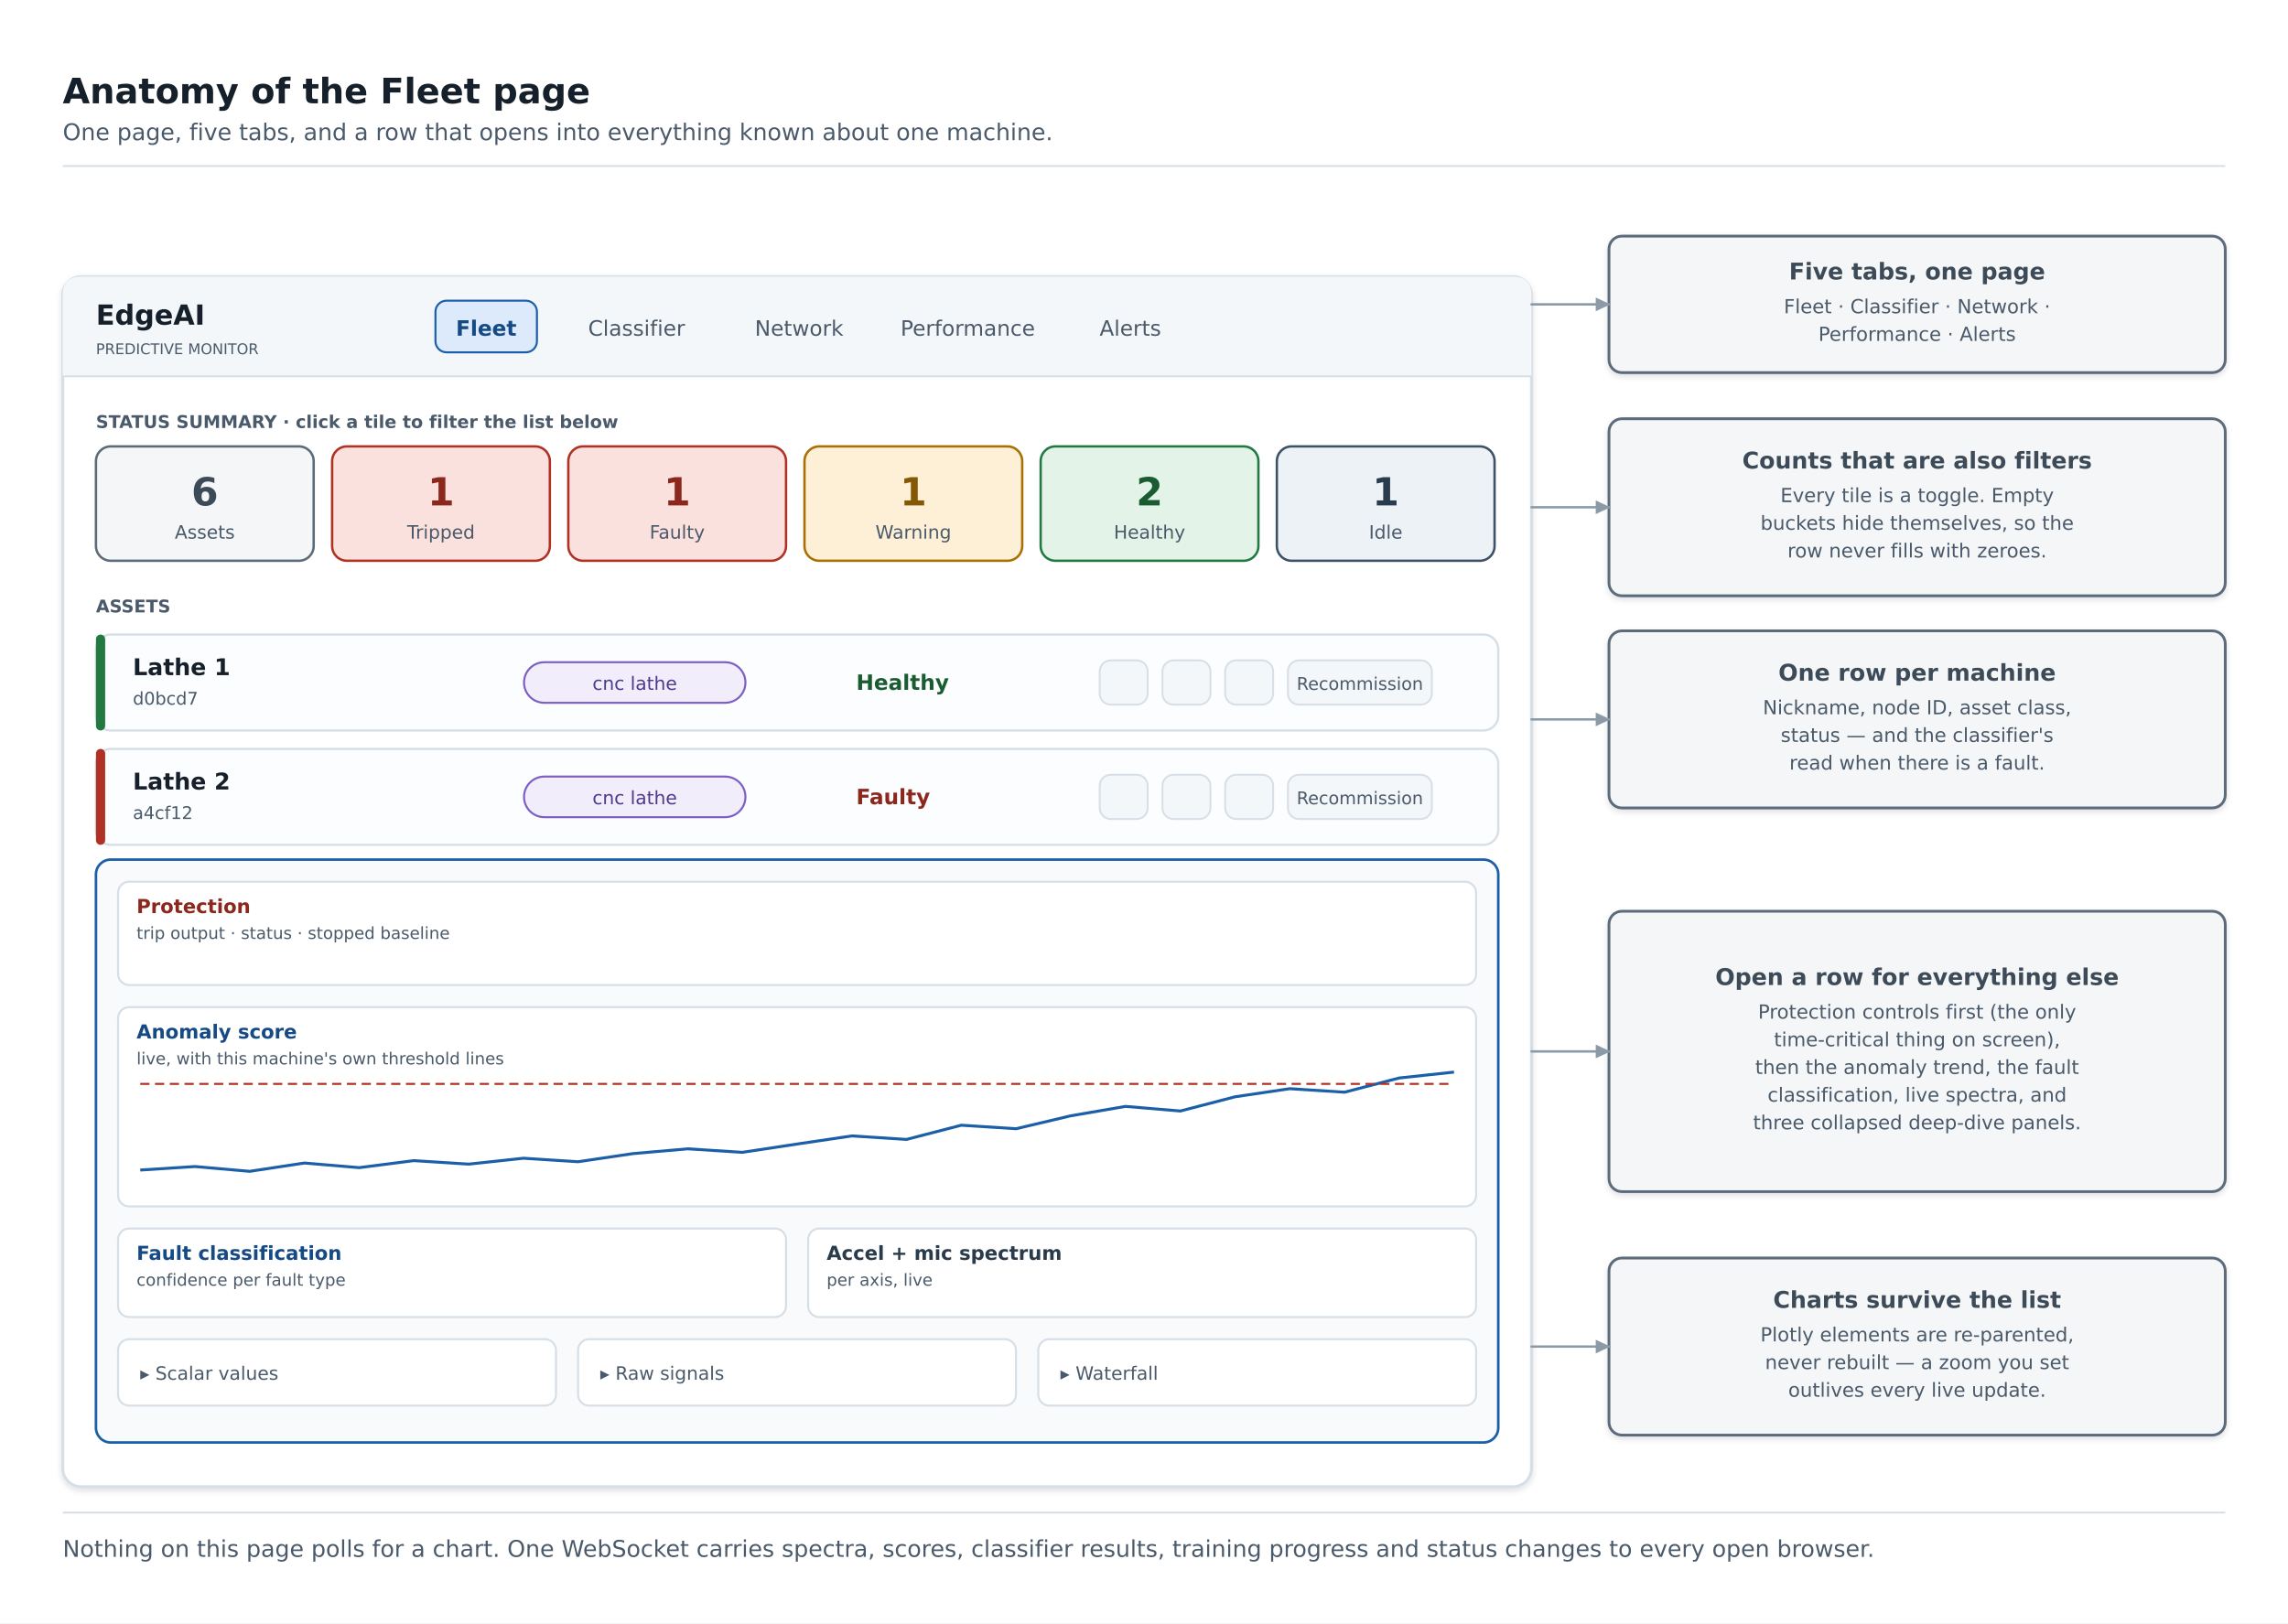
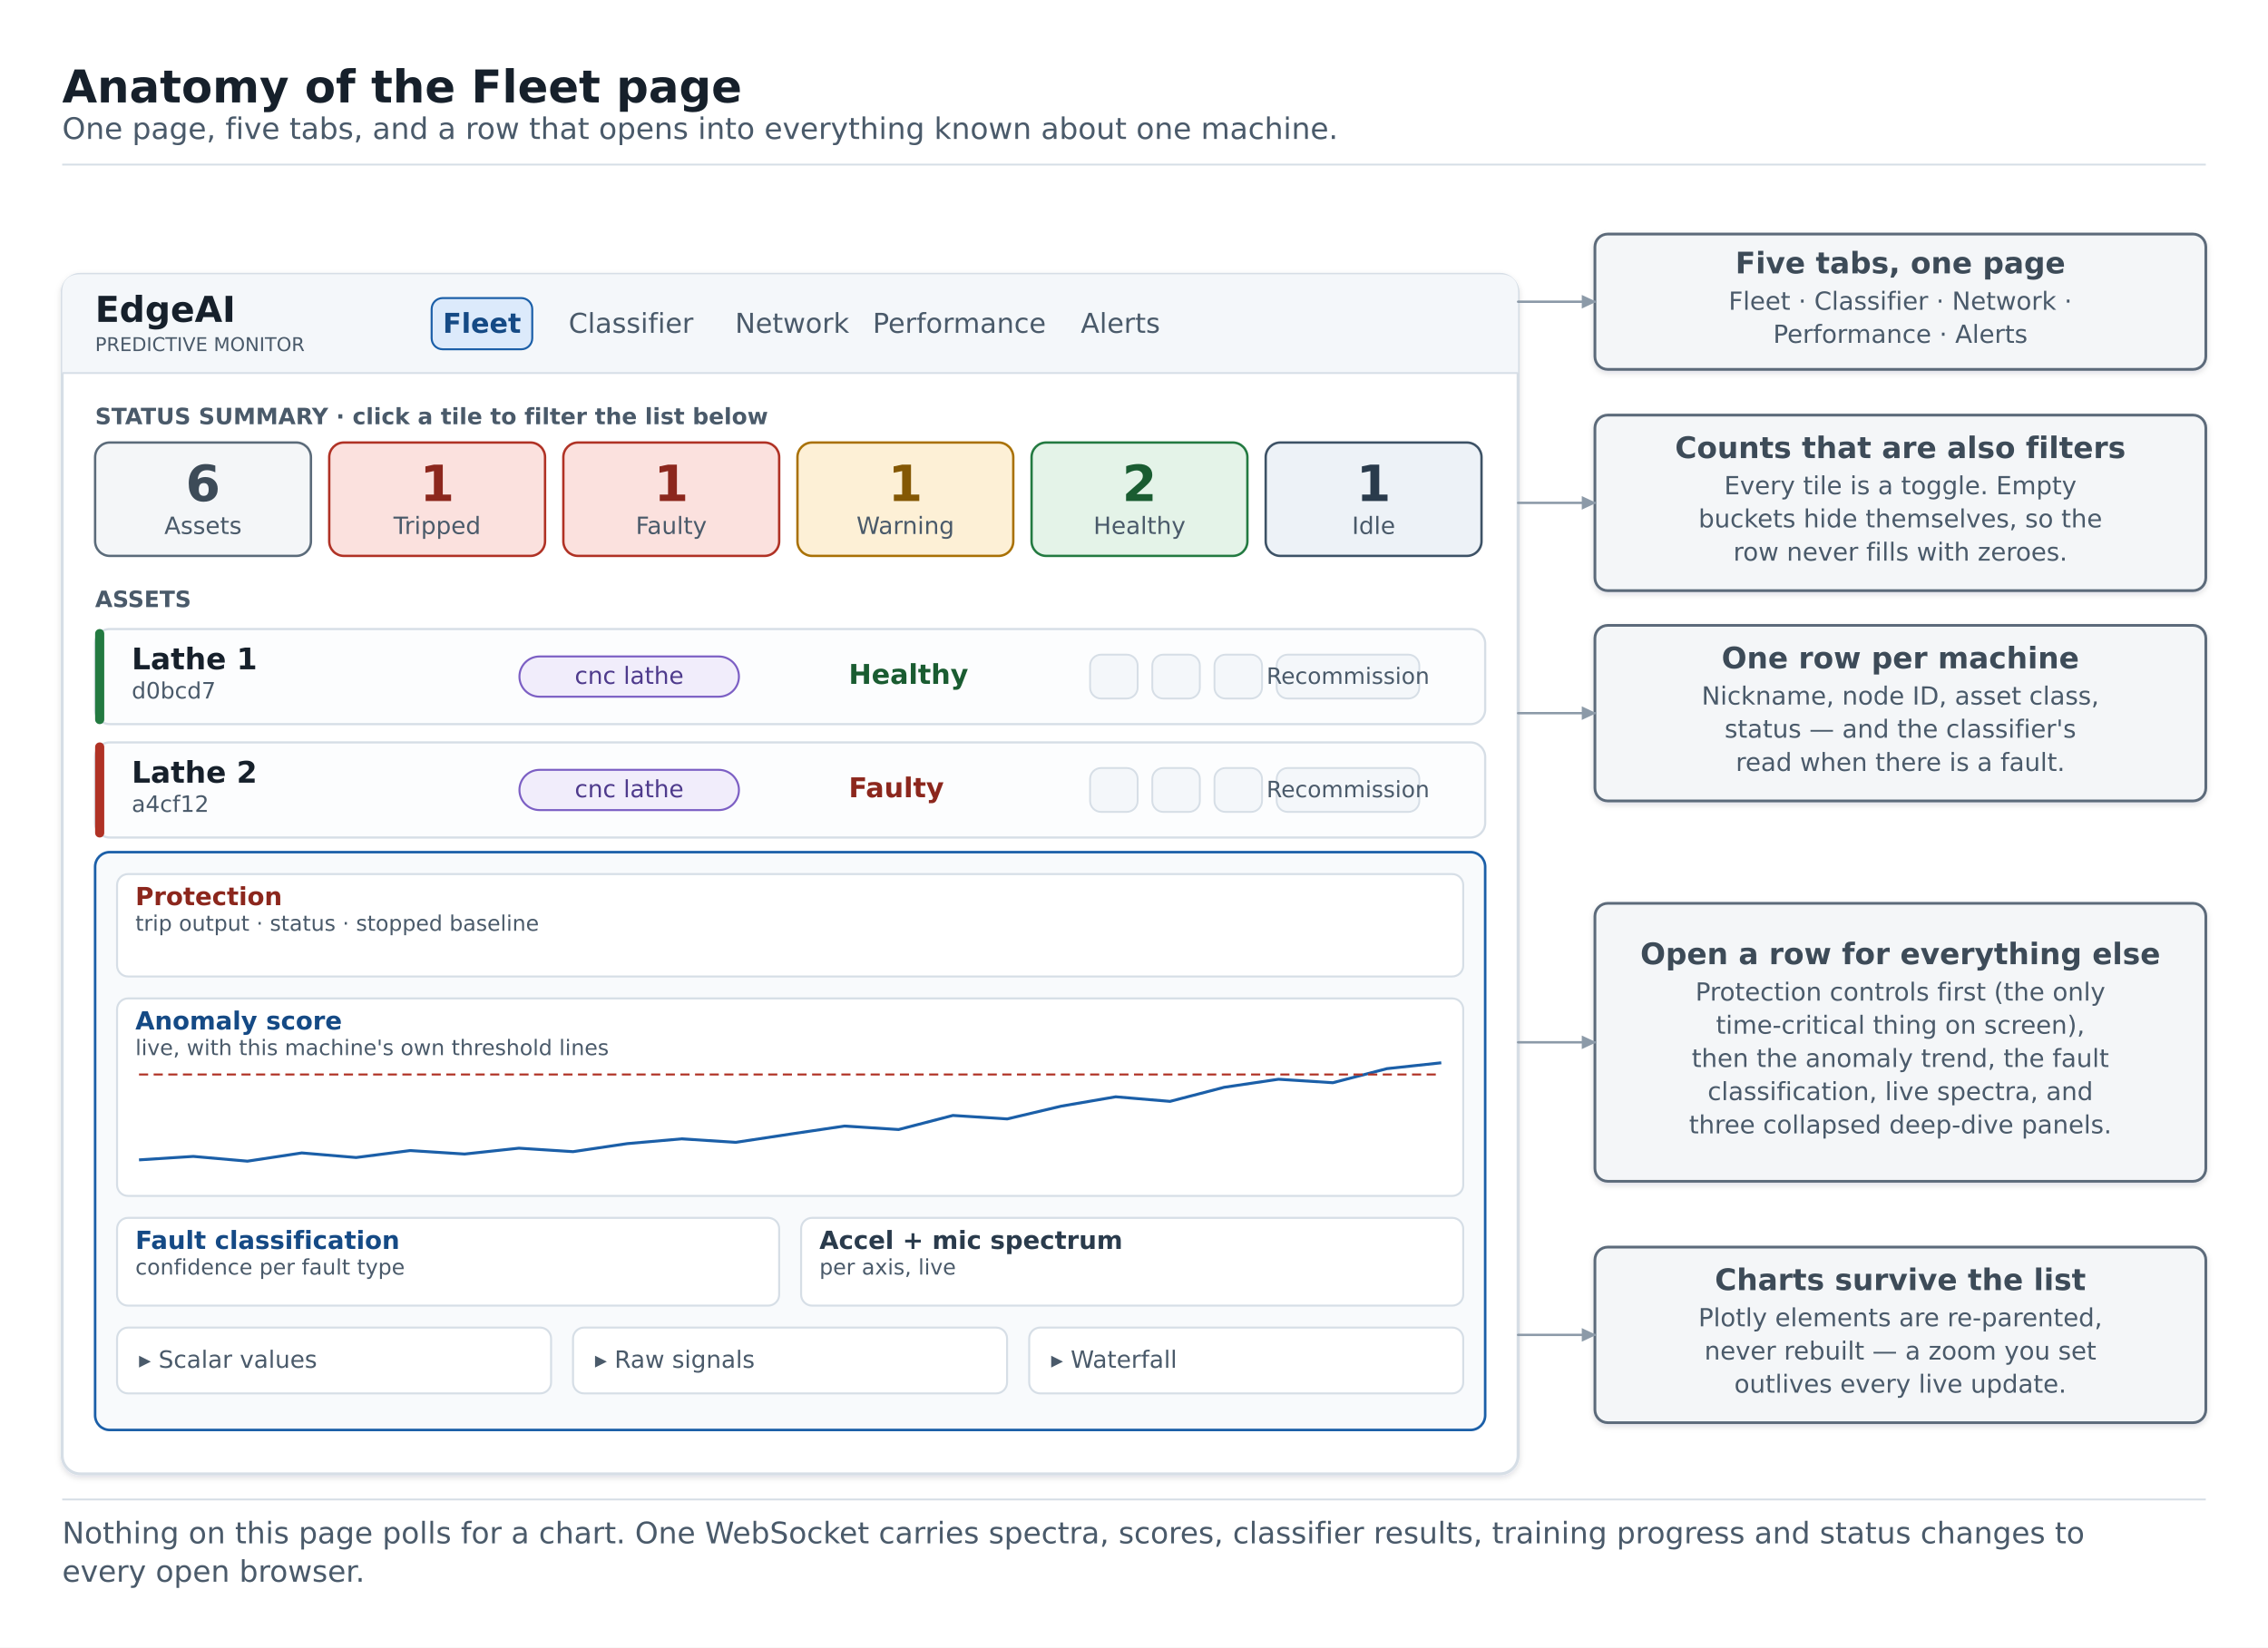
- <svg xmlns="http://www.w3.org/2000/svg" width="1240" height="880" viewBox="0 0 1240 880">
+ <svg xmlns="http://www.w3.org/2000/svg" width="1240" height="901" viewBox="0 0 1240 901">
  <defs>
    <marker id="arrow" viewBox="0 0 10 10" refX="8.5" refY="5" markerWidth="6.5" markerHeight="6.5" orient="auto-start-reverse">
      <path d="M0,0.6 L9.4,5 L0,9.4 z" fill="#3D5266" />
    </marker>
    <marker id="arrowAct" viewBox="0 0 10 10" refX="8.5" refY="5" markerWidth="6.5" markerHeight="6.5" orient="auto-start-reverse">
      <path d="M0,0.6 L9.4,5 L0,9.4 z" fill="#B03225" />
    </marker>
    <marker id="arrowSoft" viewBox="0 0 10 10" refX="8.5" refY="5" markerWidth="6.5" markerHeight="6.5" orient="auto-start-reverse">
      <path d="M0,0.6 L9.4,5 L0,9.4 z" fill="#8C9AA8" />
    </marker>
    <marker id="arrowTell" viewBox="0 0 10 10" refX="8.5" refY="5" markerWidth="6.5" markerHeight="6.5" orient="auto-start-reverse">
      <path d="M0,0.6 L9.4,5 L0,9.4 z" fill="#237A41" />
    </marker>
    <filter id="softshadow" x="-12%" y="-12%" width="130%" height="140%">
      <feDropShadow dx="0" dy="1.4" stdDeviation="1.6" flood-color="#16202B" flood-opacity="0.13" />
    </filter>
  </defs>
-   <rect x="0" y="0" width="1240" height="880" fill="#FFFFFF" />
+   <rect x="0" y="0" width="1240" height="901" fill="#FFFFFF" />
  <rect x="34" y="150" width="796" height="656" rx="10" fill="#FFFFFF" stroke="#D6DEE6" stroke-width="1.6" filter="url(#softshadow)" />
  <path d="M34,204 L34,160 Q34,150 44,150 L820,150 Q830,150 830,160 L830,204 Z" fill="#F4F7FA" />
  <line x1="34.0" y1="204.0" x2="830.0" y2="204.0" stroke="#D6DEE6" stroke-width="1" />
-   <text x="52.0" y="176.0" font-family="DejaVu Sans, Helvetica, Arial, sans-serif" font-size="15" font-weight="bold" font-style="normal" text-anchor="start" fill="#16202B">EdgeAI</text>
-   <text x="52.0" y="192.0" font-family="DejaVu Sans, Helvetica, Arial, sans-serif" font-size="8" font-weight="normal" font-style="normal" text-anchor="start" fill="#4A5A6A">PREDICTIVE MONITOR</text>
+   <text x="52.0" y="176.0" font-family="DejaVu Sans, Helvetica, Arial, sans-serif" font-size="19.50" font-weight="bold" font-style="normal" text-anchor="start" fill="#16202B">EdgeAI</text>
+   <text x="52.0" y="192.0" font-family="DejaVu Sans, Helvetica, Arial, sans-serif" font-size="10.40" font-weight="normal" font-style="normal" text-anchor="start" fill="#4A5A6A">PREDICTIVE MONITOR</text>
  <rect x="236.0" y="163" width="55.0" height="28" rx="6" fill="#DCEAFB" stroke="#1B5FA8" stroke-width="1.1" />
-   <text x="263.5" y="182.0" font-family="DejaVu Sans, Helvetica, Arial, sans-serif" font-size="11.5" font-weight="bold" font-style="normal" text-anchor="middle" fill="#154A85">Fleet</text>
-   <text x="345.0" y="182.0" font-family="DejaVu Sans, Helvetica, Arial, sans-serif" font-size="11.5" font-weight="normal" font-style="normal" text-anchor="middle" fill="#4A5A6A">Classifier</text>
-   <text x="433.1" y="182.0" font-family="DejaVu Sans, Helvetica, Arial, sans-serif" font-size="11.5" font-weight="normal" font-style="normal" text-anchor="middle" fill="#4A5A6A">Network</text>
-   <text x="524.5" y="182.0" font-family="DejaVu Sans, Helvetica, Arial, sans-serif" font-size="11.5" font-weight="normal" font-style="normal" text-anchor="middle" fill="#4A5A6A">Performance</text>
-   <text x="612.6" y="182.0" font-family="DejaVu Sans, Helvetica, Arial, sans-serif" font-size="11.5" font-weight="normal" font-style="normal" text-anchor="middle" fill="#4A5A6A">Alerts</text>
-   <text x="52.0" y="232.0" font-family="DejaVu Sans, Helvetica, Arial, sans-serif" font-size="9.5" font-weight="bold" font-style="normal" text-anchor="start" fill="#4A5A6A">STATUS SUMMARY  ·  click a tile to filter the list below</text>
+   <text x="263.5" y="182.0" font-family="DejaVu Sans, Helvetica, Arial, sans-serif" font-size="14.95" font-weight="bold" font-style="normal" text-anchor="middle" fill="#154A85">Fleet</text>
+   <text x="345.0" y="182.0" font-family="DejaVu Sans, Helvetica, Arial, sans-serif" font-size="14.95" font-weight="normal" font-style="normal" text-anchor="middle" fill="#4A5A6A">Classifier</text>
+   <text x="433.1" y="182.0" font-family="DejaVu Sans, Helvetica, Arial, sans-serif" font-size="14.95" font-weight="normal" font-style="normal" text-anchor="middle" fill="#4A5A6A">Network</text>
+   <text x="524.5" y="182.0" font-family="DejaVu Sans, Helvetica, Arial, sans-serif" font-size="14.95" font-weight="normal" font-style="normal" text-anchor="middle" fill="#4A5A6A">Performance</text>
+   <text x="612.6" y="182.0" font-family="DejaVu Sans, Helvetica, Arial, sans-serif" font-size="14.95" font-weight="normal" font-style="normal" text-anchor="middle" fill="#4A5A6A">Alerts</text>
+   <text x="52.0" y="232.0" font-family="DejaVu Sans, Helvetica, Arial, sans-serif" font-size="12.35" font-weight="bold" font-style="normal" text-anchor="start" fill="#4A5A6A">STATUS SUMMARY  ·  click a tile to filter the list below</text>
  <rect x="52" y="242" width="118" height="62" rx="8" fill="#F4F6F8" stroke="#5B6B7A" stroke-width="1.3" />
-   <text x="111.0" y="274.0" font-family="DejaVu Sans, Helvetica, Arial, sans-serif" font-size="21" font-weight="bold" font-style="normal" text-anchor="middle" fill="#3D4B58">6</text>
-   <text x="111.0" y="292.0" font-family="DejaVu Sans, Helvetica, Arial, sans-serif" font-size="10" font-weight="normal" font-style="normal" text-anchor="middle" fill="#4A5A6A">Assets</text>
+   <text x="111.0" y="274.0" font-family="DejaVu Sans, Helvetica, Arial, sans-serif" font-size="27.30" font-weight="bold" font-style="normal" text-anchor="middle" fill="#3D4B58">6</text>
+   <text x="111.0" y="292.0" font-family="DejaVu Sans, Helvetica, Arial, sans-serif" font-size="13.00" font-weight="normal" font-style="normal" text-anchor="middle" fill="#4A5A6A">Assets</text>
  <rect x="180" y="242" width="118" height="62" rx="8" fill="#FBE1DE" stroke="#B03225" stroke-width="1.3" />
-   <text x="239.0" y="274.0" font-family="DejaVu Sans, Helvetica, Arial, sans-serif" font-size="21" font-weight="bold" font-style="normal" text-anchor="middle" fill="#8C271D">1</text>
-   <text x="239.0" y="292.0" font-family="DejaVu Sans, Helvetica, Arial, sans-serif" font-size="10" font-weight="normal" font-style="normal" text-anchor="middle" fill="#4A5A6A">Tripped</text>
+   <text x="239.0" y="274.0" font-family="DejaVu Sans, Helvetica, Arial, sans-serif" font-size="27.30" font-weight="bold" font-style="normal" text-anchor="middle" fill="#8C271D">1</text>
+   <text x="239.0" y="292.0" font-family="DejaVu Sans, Helvetica, Arial, sans-serif" font-size="13.00" font-weight="normal" font-style="normal" text-anchor="middle" fill="#4A5A6A">Tripped</text>
  <rect x="308" y="242" width="118" height="62" rx="8" fill="#FBE1DE" stroke="#B03225" stroke-width="1.3" />
-   <text x="367.0" y="274.0" font-family="DejaVu Sans, Helvetica, Arial, sans-serif" font-size="21" font-weight="bold" font-style="normal" text-anchor="middle" fill="#8C271D">1</text>
-   <text x="367.0" y="292.0" font-family="DejaVu Sans, Helvetica, Arial, sans-serif" font-size="10" font-weight="normal" font-style="normal" text-anchor="middle" fill="#4A5A6A">Faulty</text>
+   <text x="367.0" y="274.0" font-family="DejaVu Sans, Helvetica, Arial, sans-serif" font-size="27.30" font-weight="bold" font-style="normal" text-anchor="middle" fill="#8C271D">1</text>
+   <text x="367.0" y="292.0" font-family="DejaVu Sans, Helvetica, Arial, sans-serif" font-size="13.00" font-weight="normal" font-style="normal" text-anchor="middle" fill="#4A5A6A">Faulty</text>
  <rect x="436" y="242" width="118" height="62" rx="8" fill="#FDF0D6" stroke="#A97105" stroke-width="1.3" />
-   <text x="495.0" y="274.0" font-family="DejaVu Sans, Helvetica, Arial, sans-serif" font-size="21" font-weight="bold" font-style="normal" text-anchor="middle" fill="#845804">1</text>
-   <text x="495.0" y="292.0" font-family="DejaVu Sans, Helvetica, Arial, sans-serif" font-size="10" font-weight="normal" font-style="normal" text-anchor="middle" fill="#4A5A6A">Warning</text>
+   <text x="495.0" y="274.0" font-family="DejaVu Sans, Helvetica, Arial, sans-serif" font-size="27.30" font-weight="bold" font-style="normal" text-anchor="middle" fill="#845804">1</text>
+   <text x="495.0" y="292.0" font-family="DejaVu Sans, Helvetica, Arial, sans-serif" font-size="13.00" font-weight="normal" font-style="normal" text-anchor="middle" fill="#4A5A6A">Warning</text>
  <rect x="564" y="242" width="118" height="62" rx="8" fill="#E4F3E8" stroke="#237A41" stroke-width="1.3" />
-   <text x="623.0" y="274.0" font-family="DejaVu Sans, Helvetica, Arial, sans-serif" font-size="21" font-weight="bold" font-style="normal" text-anchor="middle" fill="#1A5C31">2</text>
-   <text x="623.0" y="292.0" font-family="DejaVu Sans, Helvetica, Arial, sans-serif" font-size="10" font-weight="normal" font-style="normal" text-anchor="middle" fill="#4A5A6A">Healthy</text>
+   <text x="623.0" y="274.0" font-family="DejaVu Sans, Helvetica, Arial, sans-serif" font-size="27.30" font-weight="bold" font-style="normal" text-anchor="middle" fill="#1A5C31">2</text>
+   <text x="623.0" y="292.0" font-family="DejaVu Sans, Helvetica, Arial, sans-serif" font-size="13.00" font-weight="normal" font-style="normal" text-anchor="middle" fill="#4A5A6A">Healthy</text>
  <rect x="692" y="242" width="118" height="62" rx="8" fill="#EDF2F7" stroke="#3D5266" stroke-width="1.3" />
-   <text x="751.0" y="274.0" font-family="DejaVu Sans, Helvetica, Arial, sans-serif" font-size="21" font-weight="bold" font-style="normal" text-anchor="middle" fill="#2A3B4C">1</text>
-   <text x="751.0" y="292.0" font-family="DejaVu Sans, Helvetica, Arial, sans-serif" font-size="10" font-weight="normal" font-style="normal" text-anchor="middle" fill="#4A5A6A">Idle</text>
-   <text x="52.0" y="332.0" font-family="DejaVu Sans, Helvetica, Arial, sans-serif" font-size="9.5" font-weight="bold" font-style="normal" text-anchor="start" fill="#4A5A6A">ASSETS</text>
+   <text x="751.0" y="274.0" font-family="DejaVu Sans, Helvetica, Arial, sans-serif" font-size="27.30" font-weight="bold" font-style="normal" text-anchor="middle" fill="#2A3B4C">1</text>
+   <text x="751.0" y="292.0" font-family="DejaVu Sans, Helvetica, Arial, sans-serif" font-size="13.00" font-weight="normal" font-style="normal" text-anchor="middle" fill="#4A5A6A">Idle</text>
+   <text x="52.0" y="332.0" font-family="DejaVu Sans, Helvetica, Arial, sans-serif" font-size="12.35" font-weight="bold" font-style="normal" text-anchor="start" fill="#4A5A6A">ASSETS</text>
  <rect x="52" y="344" width="760" height="52" rx="8" fill="#FCFDFE" stroke="#D6DEE6" stroke-width="1.2" />
  <rect x="52" y="344" width="5" height="52" rx="2.5" fill="#237A41" />
-   <text x="72.0" y="366.0" font-family="DejaVu Sans, Helvetica, Arial, sans-serif" font-size="12.5" font-weight="bold" font-style="normal" text-anchor="start" fill="#16202B">Lathe 1</text>
-   <text x="72.0" y="382.0" font-family="DejaVu Sans, Helvetica, Arial, sans-serif" font-size="9.5" font-weight="normal" font-style="normal" text-anchor="start" fill="#4A5A6A">d0bcd7</text>
+   <text x="72.0" y="366.0" font-family="DejaVu Sans, Helvetica, Arial, sans-serif" font-size="16.25" font-weight="bold" font-style="normal" text-anchor="start" fill="#16202B">Lathe 1</text>
+   <text x="72.0" y="382.0" font-family="DejaVu Sans, Helvetica, Arial, sans-serif" font-size="12.35" font-weight="normal" font-style="normal" text-anchor="start" fill="#4A5A6A">d0bcd7</text>
  <rect x="284" y="359" width="120" height="22" rx="11" fill="#F1EDFB" stroke="#7C5FC4" stroke-width="1.1" />
-   <text x="344.0" y="374.0" font-family="DejaVu Sans, Helvetica, Arial, sans-serif" font-size="10" font-weight="normal" font-style="normal" text-anchor="middle" fill="#4E3A8C">cnc lathe</text>
-   <text x="464.0" y="374.0" font-family="DejaVu Sans, Helvetica, Arial, sans-serif" font-size="11.5" font-weight="bold" font-style="normal" text-anchor="start" fill="#1A5C31">Healthy</text>
+   <text x="344.0" y="374.0" font-family="DejaVu Sans, Helvetica, Arial, sans-serif" font-size="13.00" font-weight="normal" font-style="normal" text-anchor="middle" fill="#4E3A8C">cnc lathe</text>
+   <text x="464.0" y="374.0" font-family="DejaVu Sans, Helvetica, Arial, sans-serif" font-size="14.95" font-weight="bold" font-style="normal" text-anchor="start" fill="#1A5C31">Healthy</text>
  <rect x="698" y="358" width="78" height="24" rx="6" fill="#F4F7FA" stroke="#D6DEE6" stroke-width="1" />
-   <text x="737.0" y="374.0" font-family="DejaVu Sans, Helvetica, Arial, sans-serif" font-size="9.5" font-weight="normal" font-style="normal" text-anchor="middle" fill="#4A5A6A">Recommission</text>
+   <text x="737.0" y="374.0" font-family="DejaVu Sans, Helvetica, Arial, sans-serif" font-size="12.35" font-weight="normal" font-style="normal" text-anchor="middle" fill="#4A5A6A">Recommission</text>
  <rect x="664" y="358" width="26" height="24" rx="6" fill="#F4F7FA" stroke="#D6DEE6" stroke-width="1" />
  <rect x="630" y="358" width="26" height="24" rx="6" fill="#F4F7FA" stroke="#D6DEE6" stroke-width="1" />
  <rect x="596" y="358" width="26" height="24" rx="6" fill="#F4F7FA" stroke="#D6DEE6" stroke-width="1" />
  <rect x="52" y="406" width="760" height="52" rx="8" fill="#FCFDFE" stroke="#D6DEE6" stroke-width="1.2" />
  <rect x="52" y="406" width="5" height="52" rx="2.5" fill="#B03225" />
-   <text x="72.0" y="428.0" font-family="DejaVu Sans, Helvetica, Arial, sans-serif" font-size="12.5" font-weight="bold" font-style="normal" text-anchor="start" fill="#16202B">Lathe 2</text>
-   <text x="72.0" y="444.0" font-family="DejaVu Sans, Helvetica, Arial, sans-serif" font-size="9.5" font-weight="normal" font-style="normal" text-anchor="start" fill="#4A5A6A">a4cf12</text>
+   <text x="72.0" y="428.0" font-family="DejaVu Sans, Helvetica, Arial, sans-serif" font-size="16.25" font-weight="bold" font-style="normal" text-anchor="start" fill="#16202B">Lathe 2</text>
+   <text x="72.0" y="444.0" font-family="DejaVu Sans, Helvetica, Arial, sans-serif" font-size="12.35" font-weight="normal" font-style="normal" text-anchor="start" fill="#4A5A6A">a4cf12</text>
  <rect x="284" y="421" width="120" height="22" rx="11" fill="#F1EDFB" stroke="#7C5FC4" stroke-width="1.1" />
-   <text x="344.0" y="436.0" font-family="DejaVu Sans, Helvetica, Arial, sans-serif" font-size="10" font-weight="normal" font-style="normal" text-anchor="middle" fill="#4E3A8C">cnc lathe</text>
-   <text x="464.0" y="436.0" font-family="DejaVu Sans, Helvetica, Arial, sans-serif" font-size="11.5" font-weight="bold" font-style="normal" text-anchor="start" fill="#8C271D">Faulty</text>
+   <text x="344.0" y="436.0" font-family="DejaVu Sans, Helvetica, Arial, sans-serif" font-size="13.00" font-weight="normal" font-style="normal" text-anchor="middle" fill="#4E3A8C">cnc lathe</text>
+   <text x="464.0" y="436.0" font-family="DejaVu Sans, Helvetica, Arial, sans-serif" font-size="14.95" font-weight="bold" font-style="normal" text-anchor="start" fill="#8C271D">Faulty</text>
  <rect x="698" y="420" width="78" height="24" rx="6" fill="#F4F7FA" stroke="#D6DEE6" stroke-width="1" />
-   <text x="737.0" y="436.0" font-family="DejaVu Sans, Helvetica, Arial, sans-serif" font-size="9.5" font-weight="normal" font-style="normal" text-anchor="middle" fill="#4A5A6A">Recommission</text>
+   <text x="737.0" y="436.0" font-family="DejaVu Sans, Helvetica, Arial, sans-serif" font-size="12.35" font-weight="normal" font-style="normal" text-anchor="middle" fill="#4A5A6A">Recommission</text>
  <rect x="664" y="420" width="26" height="24" rx="6" fill="#F4F7FA" stroke="#D6DEE6" stroke-width="1" />
  <rect x="630" y="420" width="26" height="24" rx="6" fill="#F4F7FA" stroke="#D6DEE6" stroke-width="1" />
  <rect x="596" y="420" width="26" height="24" rx="6" fill="#F4F7FA" stroke="#D6DEE6" stroke-width="1" />
  <rect x="52" y="466" width="760" height="316" rx="8" fill="#F8FAFC" stroke="#1B5FA8" stroke-width="1.4" />
  <rect x="64" y="478" width="736" height="56" rx="6" fill="#FFFFFF" stroke="#D6DEE6" stroke-width="1.1" />
-   <text x="74.0" y="495.0" font-family="DejaVu Sans, Helvetica, Arial, sans-serif" font-size="10.5" font-weight="bold" font-style="normal" text-anchor="start" fill="#8C271D">Protection</text>
-   <text x="74.0" y="509.0" font-family="DejaVu Sans, Helvetica, Arial, sans-serif" font-size="9" font-weight="normal" font-style="normal" text-anchor="start" fill="#4A5A6A">trip output · status · stopped baseline</text>
+   <text x="74.0" y="495.0" font-family="DejaVu Sans, Helvetica, Arial, sans-serif" font-size="13.65" font-weight="bold" font-style="normal" text-anchor="start" fill="#8C271D">Protection</text>
+   <text x="74.0" y="509.0" font-family="DejaVu Sans, Helvetica, Arial, sans-serif" font-size="11.70" font-weight="normal" font-style="normal" text-anchor="start" fill="#4A5A6A">trip output · status · stopped baseline</text>
  <rect x="64" y="546" width="736" height="108" rx="6" fill="#FFFFFF" stroke="#D6DEE6" stroke-width="1.1" />
-   <text x="74.0" y="563.0" font-family="DejaVu Sans, Helvetica, Arial, sans-serif" font-size="10.5" font-weight="bold" font-style="normal" text-anchor="start" fill="#154A85">Anomaly score</text>
-   <text x="74.0" y="577.0" font-family="DejaVu Sans, Helvetica, Arial, sans-serif" font-size="9" font-weight="normal" font-style="normal" text-anchor="start" fill="#4A5A6A">live, with this machine's own threshold lines</text>
+   <text x="74.0" y="563.0" font-family="DejaVu Sans, Helvetica, Arial, sans-serif" font-size="13.65" font-weight="bold" font-style="normal" text-anchor="start" fill="#154A85">Anomaly score</text>
+   <text x="74.0" y="577.0" font-family="DejaVu Sans, Helvetica, Arial, sans-serif" font-size="11.70" font-weight="normal" font-style="normal" text-anchor="start" fill="#4A5A6A">live, with this machine's own threshold lines</text>
  <path d="M76.0,634.3 L105.7,632.4 L135.3,635.0 L165.0,630.5 L194.7,633.0 L224.3,629.2 L254.0,631.1 L283.7,627.9 L313.3,629.8 L343.0,625.4 L372.7,622.8 L402.3,624.7 L432.0,620.2 L461.7,615.8 L491.3,617.7 L521.0,610.0 L550.7,611.9 L580.3,604.9 L610.0,599.8 L639.7,602.3 L669.3,594.6 L699.0,590.2 L728.7,592.1 L758.3,584.4 L788.0,581.2" fill="none" stroke="#1B5FA8" stroke-width="1.6" />
  <line x1="76" y1="587.6" x2="788" y2="587.6" stroke="#B03225" stroke-width="1.1" stroke-dasharray="5,3" />
  <rect x="64" y="666" width="362.0" height="48" rx="6" fill="#FFFFFF" stroke="#D6DEE6" stroke-width="1.1" />
-   <text x="74.0" y="683.0" font-family="DejaVu Sans, Helvetica, Arial, sans-serif" font-size="10.5" font-weight="bold" font-style="normal" text-anchor="start" fill="#154A85">Fault classification</text>
-   <text x="74.0" y="697.0" font-family="DejaVu Sans, Helvetica, Arial, sans-serif" font-size="9" font-weight="normal" font-style="normal" text-anchor="start" fill="#4A5A6A">confidence per fault type</text>
+   <text x="74.0" y="683.0" font-family="DejaVu Sans, Helvetica, Arial, sans-serif" font-size="13.65" font-weight="bold" font-style="normal" text-anchor="start" fill="#154A85">Fault classification</text>
+   <text x="74.0" y="697.0" font-family="DejaVu Sans, Helvetica, Arial, sans-serif" font-size="11.70" font-weight="normal" font-style="normal" text-anchor="start" fill="#4A5A6A">confidence per fault type</text>
  <rect x="438.0" y="666" width="362.0" height="48" rx="6" fill="#FFFFFF" stroke="#D6DEE6" stroke-width="1.1" />
-   <text x="448.0" y="683.0" font-family="DejaVu Sans, Helvetica, Arial, sans-serif" font-size="10.5" font-weight="bold" font-style="normal" text-anchor="start" fill="#2A3B4C">Accel + mic spectrum</text>
-   <text x="448.0" y="697.0" font-family="DejaVu Sans, Helvetica, Arial, sans-serif" font-size="9" font-weight="normal" font-style="normal" text-anchor="start" fill="#4A5A6A">per axis, live</text>
+   <text x="448.0" y="683.0" font-family="DejaVu Sans, Helvetica, Arial, sans-serif" font-size="13.65" font-weight="bold" font-style="normal" text-anchor="start" fill="#2A3B4C">Accel + mic spectrum</text>
+   <text x="448.0" y="697.0" font-family="DejaVu Sans, Helvetica, Arial, sans-serif" font-size="11.70" font-weight="normal" font-style="normal" text-anchor="start" fill="#4A5A6A">per axis, live</text>
  <rect x="64.0" y="726" width="237.3" height="36" rx="6" fill="#FFFFFF" stroke="#D6DEE6" stroke-width="1.1" />
-   <text x="76.0" y="748.0" font-family="DejaVu Sans, Helvetica, Arial, sans-serif" font-size="10" font-weight="normal" font-style="normal" text-anchor="start" fill="#4A5A6A">▸  Scalar values</text>
+   <text x="76.0" y="748.0" font-family="DejaVu Sans, Helvetica, Arial, sans-serif" font-size="13.00" font-weight="normal" font-style="normal" text-anchor="start" fill="#4A5A6A">▸  Scalar values</text>
  <rect x="313.3" y="726" width="237.3" height="36" rx="6" fill="#FFFFFF" stroke="#D6DEE6" stroke-width="1.1" />
-   <text x="325.3" y="748.0" font-family="DejaVu Sans, Helvetica, Arial, sans-serif" font-size="10" font-weight="normal" font-style="normal" text-anchor="start" fill="#4A5A6A">▸  Raw signals</text>
+   <text x="325.3" y="748.0" font-family="DejaVu Sans, Helvetica, Arial, sans-serif" font-size="13.00" font-weight="normal" font-style="normal" text-anchor="start" fill="#4A5A6A">▸  Raw signals</text>
  <rect x="562.7" y="726" width="237.3" height="36" rx="6" fill="#FFFFFF" stroke="#D6DEE6" stroke-width="1.1" />
-   <text x="574.7" y="748.0" font-family="DejaVu Sans, Helvetica, Arial, sans-serif" font-size="10" font-weight="normal" font-style="normal" text-anchor="start" fill="#4A5A6A">▸  Waterfall</text>
+   <text x="574.7" y="748.0" font-family="DejaVu Sans, Helvetica, Arial, sans-serif" font-size="13.00" font-weight="normal" font-style="normal" text-anchor="start" fill="#4A5A6A">▸  Waterfall</text>
  <rect x="872.0" y="128.0" width="334.0" height="74.0" rx="7" fill="#F4F6F8" stroke="#5B6B7A" stroke-width="1.5" filter="url(#softshadow)" />
-   <text x="1039.0" y="151.5" font-family="DejaVu Sans, Helvetica, Arial, sans-serif" font-size="12.5" font-weight="bold" font-style="normal" text-anchor="middle" fill="#3D4B58">Five tabs, one page</text>
-   <text x="1039.0" y="169.8" font-family="DejaVu Sans, Helvetica, Arial, sans-serif" font-size="10.5" font-weight="normal" font-style="normal" text-anchor="middle" fill="#4A5A6A">Fleet · Classifier · Network ·</text>
-   <text x="1039.0" y="184.8" font-family="DejaVu Sans, Helvetica, Arial, sans-serif" font-size="10.5" font-weight="normal" font-style="normal" text-anchor="middle" fill="#4A5A6A">Performance · Alerts</text>
+   <text x="1039.0" y="149.5" font-family="DejaVu Sans, Helvetica, Arial, sans-serif" font-size="16.25" font-weight="bold" font-style="normal" text-anchor="middle" fill="#3D4B58">Five tabs, one page</text>
+   <text x="1039.0" y="169.4" font-family="DejaVu Sans, Helvetica, Arial, sans-serif" font-size="13.65" font-weight="normal" font-style="normal" text-anchor="middle" fill="#4A5A6A">Fleet · Classifier · Network ·</text>
+   <text x="1039.0" y="187.5" font-family="DejaVu Sans, Helvetica, Arial, sans-serif" font-size="13.65" font-weight="normal" font-style="normal" text-anchor="middle" fill="#4A5A6A">Performance · Alerts</text>
  <path d="M830.0,165.0 L872.0,165.0" fill="none" stroke="#8C9AA8" stroke-width="1.3" stroke-linejoin="round" stroke-linecap="round" marker-end="url(#arrowSoft)" />
  <rect x="872.0" y="227.0" width="334.0" height="96.0" rx="7" fill="#F4F6F8" stroke="#5B6B7A" stroke-width="1.5" filter="url(#softshadow)" />
-   <text x="1039.0" y="254.0" font-family="DejaVu Sans, Helvetica, Arial, sans-serif" font-size="12.5" font-weight="bold" font-style="normal" text-anchor="middle" fill="#3D4B58">Counts that are also filters</text>
-   <text x="1039.0" y="272.2" font-family="DejaVu Sans, Helvetica, Arial, sans-serif" font-size="10.5" font-weight="normal" font-style="normal" text-anchor="middle" fill="#4A5A6A">Every tile is a toggle. Empty</text>
-   <text x="1039.0" y="287.2" font-family="DejaVu Sans, Helvetica, Arial, sans-serif" font-size="10.5" font-weight="normal" font-style="normal" text-anchor="middle" fill="#4A5A6A">buckets hide themselves, so the</text>
-   <text x="1039.0" y="302.2" font-family="DejaVu Sans, Helvetica, Arial, sans-serif" font-size="10.5" font-weight="normal" font-style="normal" text-anchor="middle" fill="#4A5A6A">row never fills with zeroes.</text>
+   <text x="1039.0" y="250.5" font-family="DejaVu Sans, Helvetica, Arial, sans-serif" font-size="16.25" font-weight="bold" font-style="normal" text-anchor="middle" fill="#3D4B58">Counts that are also filters</text>
+   <text x="1039.0" y="270.3" font-family="DejaVu Sans, Helvetica, Arial, sans-serif" font-size="13.65" font-weight="normal" font-style="normal" text-anchor="middle" fill="#4A5A6A">Every tile is a toggle. Empty</text>
+   <text x="1039.0" y="288.4" font-family="DejaVu Sans, Helvetica, Arial, sans-serif" font-size="13.65" font-weight="normal" font-style="normal" text-anchor="middle" fill="#4A5A6A">buckets hide themselves, so the</text>
+   <text x="1039.0" y="306.6" font-family="DejaVu Sans, Helvetica, Arial, sans-serif" font-size="13.65" font-weight="normal" font-style="normal" text-anchor="middle" fill="#4A5A6A">row never fills with zeroes.</text>
  <path d="M830.0,275.0 L872.0,275.0" fill="none" stroke="#8C9AA8" stroke-width="1.3" stroke-linejoin="round" stroke-linecap="round" marker-end="url(#arrowSoft)" />
  <rect x="872.0" y="342.0" width="334.0" height="96.0" rx="7" fill="#F4F6F8" stroke="#5B6B7A" stroke-width="1.5" filter="url(#softshadow)" />
-   <text x="1039.0" y="369.0" font-family="DejaVu Sans, Helvetica, Arial, sans-serif" font-size="12.5" font-weight="bold" font-style="normal" text-anchor="middle" fill="#3D4B58">One row per machine</text>
-   <text x="1039.0" y="387.2" font-family="DejaVu Sans, Helvetica, Arial, sans-serif" font-size="10.5" font-weight="normal" font-style="normal" text-anchor="middle" fill="#4A5A6A">Nickname, node ID, asset class,</text>
-   <text x="1039.0" y="402.2" font-family="DejaVu Sans, Helvetica, Arial, sans-serif" font-size="10.5" font-weight="normal" font-style="normal" text-anchor="middle" fill="#4A5A6A">status — and the classifier's</text>
-   <text x="1039.0" y="417.2" font-family="DejaVu Sans, Helvetica, Arial, sans-serif" font-size="10.5" font-weight="normal" font-style="normal" text-anchor="middle" fill="#4A5A6A">read when there is a fault.</text>
+   <text x="1039.0" y="365.5" font-family="DejaVu Sans, Helvetica, Arial, sans-serif" font-size="16.25" font-weight="bold" font-style="normal" text-anchor="middle" fill="#3D4B58">One row per machine</text>
+   <text x="1039.0" y="385.3" font-family="DejaVu Sans, Helvetica, Arial, sans-serif" font-size="13.65" font-weight="normal" font-style="normal" text-anchor="middle" fill="#4A5A6A">Nickname, node ID, asset class,</text>
+   <text x="1039.0" y="403.4" font-family="DejaVu Sans, Helvetica, Arial, sans-serif" font-size="13.65" font-weight="normal" font-style="normal" text-anchor="middle" fill="#4A5A6A">status — and the classifier's</text>
+   <text x="1039.0" y="421.6" font-family="DejaVu Sans, Helvetica, Arial, sans-serif" font-size="13.65" font-weight="normal" font-style="normal" text-anchor="middle" fill="#4A5A6A">read when there is a fault.</text>
  <path d="M830.0,390.0 L872.0,390.0" fill="none" stroke="#8C9AA8" stroke-width="1.3" stroke-linejoin="round" stroke-linecap="round" marker-end="url(#arrowSoft)" />
  <rect x="872.0" y="494.0" width="334.0" height="152.0" rx="7" fill="#F4F6F8" stroke="#5B6B7A" stroke-width="1.5" filter="url(#softshadow)" />
-   <text x="1039.0" y="534.0" font-family="DejaVu Sans, Helvetica, Arial, sans-serif" font-size="12.5" font-weight="bold" font-style="normal" text-anchor="middle" fill="#3D4B58">Open a row for everything else</text>
-   <text x="1039.0" y="552.2" font-family="DejaVu Sans, Helvetica, Arial, sans-serif" font-size="10.5" font-weight="normal" font-style="normal" text-anchor="middle" fill="#4A5A6A">Protection controls first (the only</text>
-   <text x="1039.0" y="567.2" font-family="DejaVu Sans, Helvetica, Arial, sans-serif" font-size="10.5" font-weight="normal" font-style="normal" text-anchor="middle" fill="#4A5A6A">time-critical thing on screen),</text>
-   <text x="1039.0" y="582.2" font-family="DejaVu Sans, Helvetica, Arial, sans-serif" font-size="10.5" font-weight="normal" font-style="normal" text-anchor="middle" fill="#4A5A6A">then the anomaly trend, the fault</text>
-   <text x="1039.0" y="597.2" font-family="DejaVu Sans, Helvetica, Arial, sans-serif" font-size="10.5" font-weight="normal" font-style="normal" text-anchor="middle" fill="#4A5A6A">classification, live spectra, and</text>
-   <text x="1039.0" y="612.2" font-family="DejaVu Sans, Helvetica, Arial, sans-serif" font-size="10.5" font-weight="normal" font-style="normal" text-anchor="middle" fill="#4A5A6A">three collapsed deep-dive panels.</text>
+   <text x="1039.0" y="527.3" font-family="DejaVu Sans, Helvetica, Arial, sans-serif" font-size="16.25" font-weight="bold" font-style="normal" text-anchor="middle" fill="#3D4B58">Open a row for everything else</text>
+   <text x="1039.0" y="547.2" font-family="DejaVu Sans, Helvetica, Arial, sans-serif" font-size="13.65" font-weight="normal" font-style="normal" text-anchor="middle" fill="#4A5A6A">Protection controls first (the only</text>
+   <text x="1039.0" y="565.3" font-family="DejaVu Sans, Helvetica, Arial, sans-serif" font-size="13.65" font-weight="normal" font-style="normal" text-anchor="middle" fill="#4A5A6A">time-critical thing on screen),</text>
+   <text x="1039.0" y="583.5" font-family="DejaVu Sans, Helvetica, Arial, sans-serif" font-size="13.65" font-weight="normal" font-style="normal" text-anchor="middle" fill="#4A5A6A">then the anomaly trend, the fault</text>
+   <text x="1039.0" y="601.6" font-family="DejaVu Sans, Helvetica, Arial, sans-serif" font-size="13.65" font-weight="normal" font-style="normal" text-anchor="middle" fill="#4A5A6A">classification, live spectra, and</text>
+   <text x="1039.0" y="619.8" font-family="DejaVu Sans, Helvetica, Arial, sans-serif" font-size="13.65" font-weight="normal" font-style="normal" text-anchor="middle" fill="#4A5A6A">three collapsed deep-dive panels.</text>
  <path d="M830.0,570.0 L872.0,570.0" fill="none" stroke="#8C9AA8" stroke-width="1.3" stroke-linejoin="round" stroke-linecap="round" marker-end="url(#arrowSoft)" />
  <rect x="872.0" y="682.0" width="334.0" height="96.0" rx="7" fill="#F4F6F8" stroke="#5B6B7A" stroke-width="1.5" filter="url(#softshadow)" />
-   <text x="1039.0" y="709.0" font-family="DejaVu Sans, Helvetica, Arial, sans-serif" font-size="12.5" font-weight="bold" font-style="normal" text-anchor="middle" fill="#3D4B58">Charts survive the list</text>
-   <text x="1039.0" y="727.2" font-family="DejaVu Sans, Helvetica, Arial, sans-serif" font-size="10.5" font-weight="normal" font-style="normal" text-anchor="middle" fill="#4A5A6A">Plotly elements are re-parented,</text>
-   <text x="1039.0" y="742.2" font-family="DejaVu Sans, Helvetica, Arial, sans-serif" font-size="10.5" font-weight="normal" font-style="normal" text-anchor="middle" fill="#4A5A6A">never rebuilt — a zoom you set</text>
-   <text x="1039.0" y="757.2" font-family="DejaVu Sans, Helvetica, Arial, sans-serif" font-size="10.5" font-weight="normal" font-style="normal" text-anchor="middle" fill="#4A5A6A">outlives every live update.</text>
+   <text x="1039.0" y="705.5" font-family="DejaVu Sans, Helvetica, Arial, sans-serif" font-size="16.25" font-weight="bold" font-style="normal" text-anchor="middle" fill="#3D4B58">Charts survive the list</text>
+   <text x="1039.0" y="725.3" font-family="DejaVu Sans, Helvetica, Arial, sans-serif" font-size="13.65" font-weight="normal" font-style="normal" text-anchor="middle" fill="#4A5A6A">Plotly elements are re-parented,</text>
+   <text x="1039.0" y="743.5" font-family="DejaVu Sans, Helvetica, Arial, sans-serif" font-size="13.65" font-weight="normal" font-style="normal" text-anchor="middle" fill="#4A5A6A">never rebuilt — a zoom you set</text>
+   <text x="1039.0" y="761.6" font-family="DejaVu Sans, Helvetica, Arial, sans-serif" font-size="13.65" font-weight="normal" font-style="normal" text-anchor="middle" fill="#4A5A6A">outlives every live update.</text>
  <path d="M830.0,730.0 L872.0,730.0" fill="none" stroke="#8C9AA8" stroke-width="1.3" stroke-linejoin="round" stroke-linecap="round" marker-end="url(#arrowSoft)" />
  <line x1="34.0" y1="90.0" x2="1206.0" y2="90.0" stroke="#D6DEE6" stroke-width="1" />
-   <text x="34.0" y="56.0" font-family="DejaVu Sans, Helvetica, Arial, sans-serif" font-size="19" font-weight="bold" font-style="normal" text-anchor="start" fill="#16202B">Anatomy of the Fleet page</text>
-   <text x="34.0" y="76.0" font-family="DejaVu Sans, Helvetica, Arial, sans-serif" font-size="12.5" font-weight="normal" font-style="normal" text-anchor="start" fill="#4A5A6A">One page, five tabs, and a row that opens into everything known about one machine.</text>
+   <text x="34.0" y="56.0" font-family="DejaVu Sans, Helvetica, Arial, sans-serif" font-size="24.70" font-weight="bold" font-style="normal" text-anchor="start" fill="#16202B">Anatomy of the Fleet page</text>
+   <text x="34.0" y="76.0" font-family="DejaVu Sans, Helvetica, Arial, sans-serif" font-size="16.25" font-weight="normal" font-style="normal" text-anchor="start" fill="#4A5A6A">One page, five tabs, and a row that opens into everything known about one machine.</text>
  <line x1="34.0" y1="820.0" x2="1206.0" y2="820.0" stroke="#D6DEE6" stroke-width="1" />
-   <text x="34.0" y="844.0" font-family="DejaVu Sans, Helvetica, Arial, sans-serif" font-size="12.5" font-weight="normal" font-style="normal" text-anchor="start" fill="#4A5A6A">Nothing on this page polls for a chart. One WebSocket carries spectra, scores, classifier results, training progress and status changes to every open browser.</text>
+   <text x="34.0" y="844.0" font-family="DejaVu Sans, Helvetica, Arial, sans-serif" font-size="16.25" font-weight="normal" font-style="normal" text-anchor="start" fill="#4A5A6A">Nothing on this page polls for a chart. One WebSocket carries spectra, scores, classifier results, training progress and status changes to</text>
+   <text x="34.0" y="865.0" font-family="DejaVu Sans, Helvetica, Arial, sans-serif" font-size="16.25" font-weight="normal" font-style="normal" text-anchor="start" fill="#4A5A6A">every open browser.</text>
</svg>
